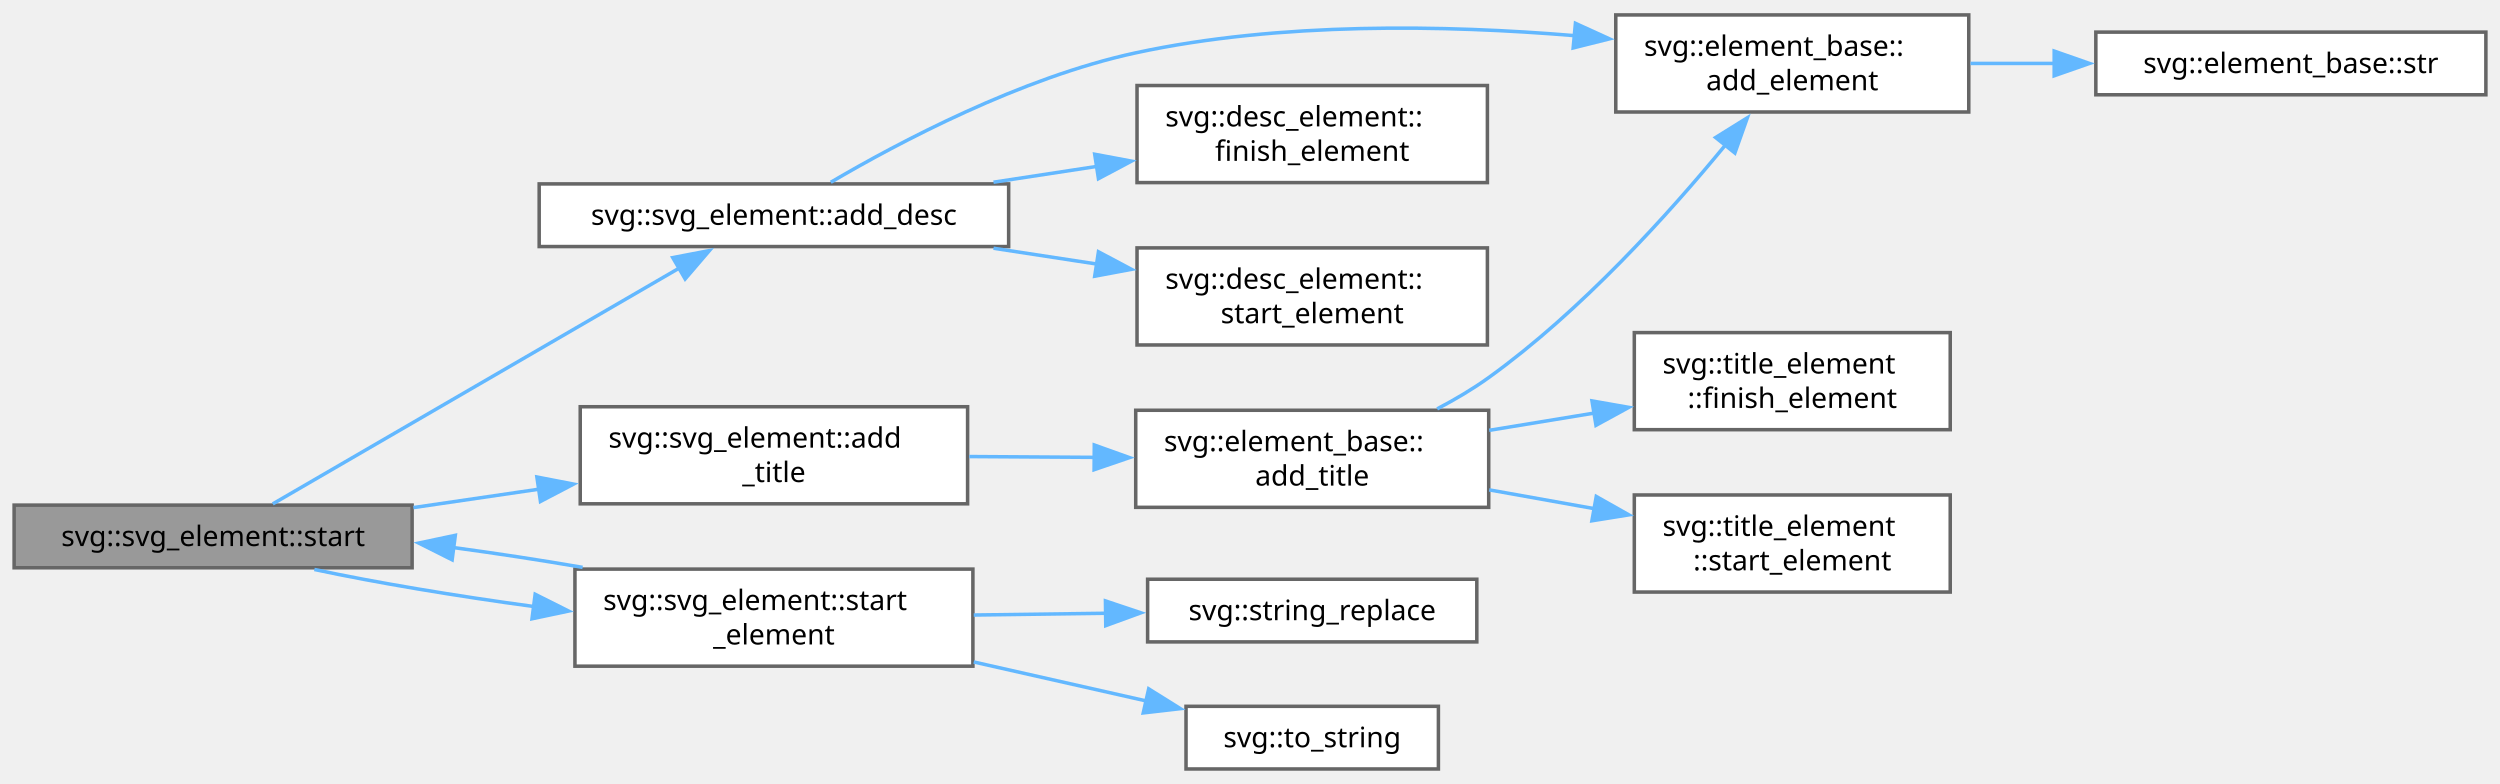
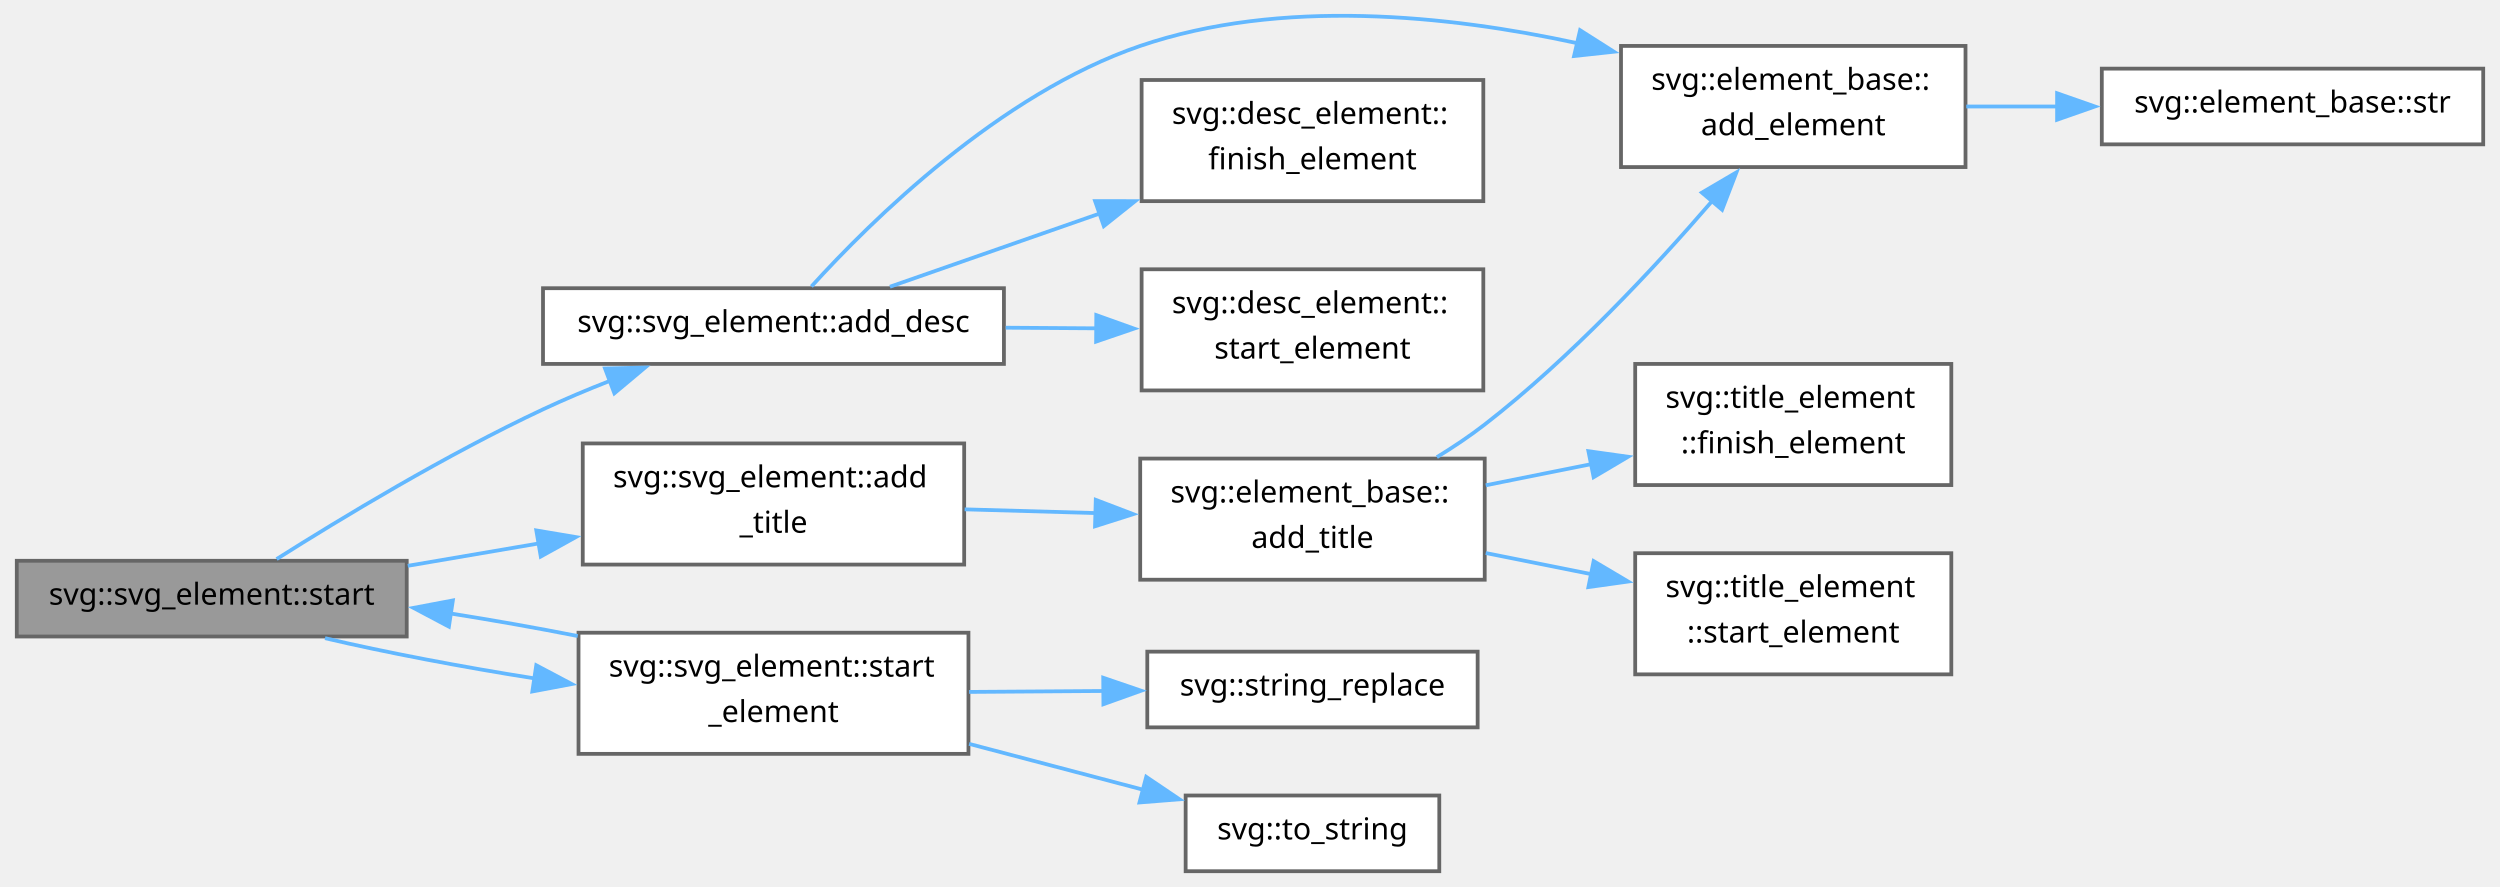
- <svg xmlns="http://www.w3.org/2000/svg" xmlns:xlink="http://www.w3.org/1999/xlink" width="708pt" height="222pt" viewBox="0.00 0.00 708.25 221.62">
-   <g id="graph0" class="graph" transform="scale(1 1) rotate(0) translate(4 217.62)">
+ <svg xmlns="http://www.w3.org/2000/svg" xmlns:xlink="http://www.w3.org/1999/xlink" width="660pt" height="234pt" viewBox="0.00 0.00 659.50 234.13">
+   <g id="graph0" class="graph" transform="scale(1 1) rotate(0) translate(4 230.13)">
    <g id="Node000001" class="node">
      <g id="a_Node000001">
        <a xlink:title=" ">
-           <polygon fill="#999999" stroke="#666666" points="112.75,-74.75 0,-74.75 0,-57 112.75,-57 112.75,-74.75" />
-           <text text-anchor="middle" x="56.38" y="-63.15" font-family="SourceSans" font-size="8.00">svg::svg_element::start</text>
+           <polygon fill="#999999" stroke="#666666" points="103,-82 0,-82 0,-62 103,-62 103,-82" />
+           <text text-anchor="middle" x="51.5" y="-70.4" font-family="SourceSans" font-size="8.00">svg::svg_element::start</text>
        </a>
      </g>
    </g>
    <g id="Node000002" class="node">
      <g id="a_Node000002">
        <a xlink:href="group__elements.html#a4a6af4e23b9f79f07d58780c128c5638" target="_top" xlink:title=" ">
-           <polygon fill="white" stroke="#666666" points="281.75,-165.75 148.75,-165.75 148.75,-148 281.75,-148 281.75,-165.75" />
-           <text text-anchor="middle" x="215.25" y="-154.15" font-family="SourceSans" font-size="8.00">svg::svg_element::add_desc</text>
+           <polygon fill="white" stroke="#666666" points="260.75,-154 139,-154 139,-134 260.75,-134 260.75,-154" />
+           <text text-anchor="middle" x="199.88" y="-142.4" font-family="SourceSans" font-size="8.00">svg::svg_element::add_desc</text>
        </a>
      </g>
    </g>
    <g id="edge1_Node000001_Node000002" class="edge">
      <g id="a_edge1_Node000001_Node000002">
        <a xlink:title=" ">
-           <path fill="none" stroke="#63b8ff" d="M73.28,-75.1C100.41,-90.84 155.87,-123.01 188.55,-141.97" />
-           <polygon fill="#63b8ff" stroke="#63b8ff" points="186.59,-144.87 196.99,-146.86 190.1,-138.82 186.59,-144.87" />
+           <path fill="none" stroke="#63b8ff" d="M68.63,-82.45C85.67,-93.22 113.55,-110.08 139,-122 144.64,-124.64 150.69,-127.19 156.71,-129.55" />
+           <polygon fill="#63b8ff" stroke="#63b8ff" points="155.38,-132.79 165.97,-133.04 157.85,-126.24 155.38,-132.79" />
        </a>
      </g>
    </g>
    <g id="Node000007" class="node">
      <g id="a_Node000007">
        <a xlink:href="group__elements.html#a26869d2a66e57c0d83f2df21d25cd875" target="_top" xlink:title=" ">
-           <polygon fill="white" stroke="#666666" points="270.12,-102.62 160.38,-102.62 160.38,-75.12 270.12,-75.12 270.12,-102.62" />
-           <text text-anchor="start" x="168.38" y="-91.03" font-family="SourceSans" font-size="8.00">svg::svg_element::add</text>
-           <text text-anchor="middle" x="215.25" y="-81.28" font-family="SourceSans" font-size="8.00">_title</text>
+           <polygon fill="white" stroke="#666666" points="250.25,-113 149.5,-113 149.5,-81 250.25,-81 250.25,-113" />
+           <text text-anchor="start" x="157.5" y="-101.4" font-family="SourceSans" font-size="8.00">svg::svg_element::add</text>
+           <text text-anchor="middle" x="199.88" y="-89.4" font-family="SourceSans" font-size="8.00">_title</text>
        </a>
      </g>
    </g>
    <g id="edge6_Node000001_Node000007" class="edge">
      <g id="a_edge6_Node000001_Node000007">
        <a xlink:title=" ">
-           <path fill="none" stroke="#63b8ff" d="M113.12,-74.05C124.67,-75.74 136.93,-77.54 148.79,-79.28" />
-           <polygon fill="#63b8ff" stroke="#63b8ff" points="148.1,-82.71 158.5,-80.7 149.11,-75.79 148.1,-82.71" />
+           <path fill="none" stroke="#63b8ff" d="M103.28,-80.67C114.43,-82.58 126.35,-84.61 137.85,-86.58" />
+           <polygon fill="#63b8ff" stroke="#63b8ff" points="137.23,-90.02 147.68,-88.26 138.41,-83.12 137.23,-90.02" />
        </a>
      </g>
    </g>
    <g id="Node000011" class="node">
      <g id="a_Node000011">
        <a xlink:href="group__elements.html#a83eb3152f92ca357473c2ef8f23ced98" target="_top" xlink:title="SVG element beginning boilerplate for outermost (containing) svg_element. Variable: unit,...">
-           <polygon fill="white" stroke="#666666" points="271.62,-56.62 158.88,-56.62 158.88,-29.12 271.62,-29.12 271.62,-56.62" />
-           <text text-anchor="start" x="166.88" y="-45.02" font-family="SourceSans" font-size="8.00">svg::svg_element::start</text>
-           <text text-anchor="middle" x="215.25" y="-35.27" font-family="SourceSans" font-size="8.00">_element</text>
+           <polygon fill="white" stroke="#666666" points="251.38,-63 148.38,-63 148.38,-31 251.38,-31 251.38,-63" />
+           <text text-anchor="start" x="156.38" y="-51.4" font-family="SourceSans" font-size="8.00">svg::svg_element::start</text>
+           <text text-anchor="middle" x="199.88" y="-39.4" font-family="SourceSans" font-size="8.00">_element</text>
        </a>
      </g>
    </g>
    <g id="edge11_Node000001_Node000011" class="edge">
      <g id="a_edge11_Node000001_Node000011">
        <a xlink:title=" ">
-           <path fill="none" stroke="#63b8ff" d="M85.06,-56.52C102.36,-52.81 125.44,-48.96 147.3,-46.01" />
-           <polygon fill="#63b8ff" stroke="#63b8ff" points="147.61,-49.49 157.08,-44.74 146.72,-42.55 147.61,-49.49" />
+           <path fill="none" stroke="#63b8ff" d="M81.42,-61.56C97.3,-57.82 117.63,-53.95 136.9,-50.91" />
+           <polygon fill="#63b8ff" stroke="#63b8ff" points="137.22,-54.4 146.59,-49.44 136.18,-47.48 137.22,-54.4" />
        </a>
      </g>
    </g>
    <g id="Node000003" class="node">
      <g id="a_Node000003">
        <a xlink:href="group__elements.html#ada0333b46b2547c6152f3f5811016a12" target="_top" xlink:title=" ">
-           <polygon fill="white" stroke="#666666" points="553.75,-213.62 453.75,-213.62 453.75,-186.12 553.75,-186.12 553.75,-213.62" />
-           <text text-anchor="start" x="461.75" y="-202.03" font-family="SourceSans" font-size="8.00">svg::element_base::</text>
-           <text text-anchor="middle" x="503.75" y="-192.28" font-family="SourceSans" font-size="8.00">add_element</text>
+           <polygon fill="white" stroke="#666666" points="514.75,-218 423.75,-218 423.75,-186 514.75,-186 514.75,-218" />
+           <text text-anchor="start" x="431.75" y="-206.4" font-family="SourceSans" font-size="8.00">svg::element_base::</text>
+           <text text-anchor="middle" x="469.25" y="-194.4" font-family="SourceSans" font-size="8.00">add_element</text>
        </a>
      </g>
    </g>
    <g id="edge2_Node000002_Node000003" class="edge">
      <g id="a_edge2_Node000002_Node000003">
        <a xlink:title=" ">
-           <path fill="none" stroke="#63b8ff" d="M231.36,-166.21C250.59,-177.5 285.22,-195.85 317.75,-202.88 358.55,-211.69 405.59,-210.78 442.03,-207.75" />
-           <polygon fill="#63b8ff" stroke="#63b8ff" points="442.32,-211.24 451.96,-206.84 441.68,-204.27 442.32,-211.24" />
+           <path fill="none" stroke="#63b8ff" d="M209.9,-154.46C225.53,-171.67 259.54,-205.31 296.75,-218 333.88,-230.66 377.98,-226.15 412.17,-218.73" />
+           <polygon fill="#63b8ff" stroke="#63b8ff" points="412.94,-222.15 421.88,-216.47 411.35,-215.33 412.94,-222.15" />
        </a>
      </g>
    </g>
    <g id="Node000005" class="node">
      <g id="a_Node000005">
        <a xlink:href="group__elements.html#ga03da556ae8f749df1cf8463111e996d3" target="_top" xlink:title=" ">
-           <polygon fill="white" stroke="#666666" points="417.38,-193.62 318.12,-193.62 318.12,-166.12 417.38,-166.12 417.38,-193.62" />
-           <text text-anchor="start" x="326.12" y="-182.03" font-family="SourceSans" font-size="8.00">svg::desc_element::</text>
-           <text text-anchor="middle" x="367.75" y="-172.28" font-family="SourceSans" font-size="8.00">finish_element</text>
+           <polygon fill="white" stroke="#666666" points="387.38,-209 297.12,-209 297.12,-177 387.38,-177 387.38,-209" />
+           <text text-anchor="start" x="305.12" y="-197.4" font-family="SourceSans" font-size="8.00">svg::desc_element::</text>
+           <text text-anchor="middle" x="342.25" y="-185.4" font-family="SourceSans" font-size="8.00">finish_element</text>
        </a>
      </g>
    </g>
    <g id="edge4_Node000002_Node000005" class="edge">
      <g id="a_edge4_Node000002_Node000005">
        <a xlink:title=" ">
-           <path fill="none" stroke="#63b8ff" d="M277.46,-166.23C287.17,-167.71 297.21,-169.25 306.88,-170.73" />
-           <polygon fill="#63b8ff" stroke="#63b8ff" points="306.13,-174.15 316.55,-172.2 307.19,-167.23 306.13,-174.15" />
+           <path fill="none" stroke="#63b8ff" d="M230.64,-154.39C246.8,-160.03 267.29,-167.18 286.23,-173.79" />
+           <polygon fill="#63b8ff" stroke="#63b8ff" points="284.83,-177.01 295.42,-177 287.14,-170.4 284.83,-177.01" />
        </a>
      </g>
    </g>
    <g id="Node000006" class="node">
      <g id="a_Node000006">
        <a xlink:href="group__elements.html#a90ffdd73579c45cd0740dc9efa2f5445" target="_top" xlink:title=" ">
-           <polygon fill="white" stroke="#666666" points="417.38,-147.62 318.12,-147.62 318.12,-120.12 417.38,-120.12 417.38,-147.62" />
-           <text text-anchor="start" x="326.12" y="-136.03" font-family="SourceSans" font-size="8.00">svg::desc_element::</text>
-           <text text-anchor="middle" x="367.75" y="-126.28" font-family="SourceSans" font-size="8.00">start_element</text>
+           <polygon fill="white" stroke="#666666" points="387.38,-159 297.12,-159 297.12,-127 387.38,-127 387.38,-159" />
+           <text text-anchor="start" x="305.12" y="-147.4" font-family="SourceSans" font-size="8.00">svg::desc_element::</text>
+           <text text-anchor="middle" x="342.25" y="-135.4" font-family="SourceSans" font-size="8.00">start_element</text>
        </a>
      </g>
    </g>
    <g id="edge5_Node000002_Node000006" class="edge">
      <g id="a_edge5_Node000002_Node000006">
        <a xlink:title=" ">
-           <path fill="none" stroke="#63b8ff" d="M277.46,-147.52C287.17,-146.04 297.21,-144.5 306.88,-143.02" />
-           <polygon fill="#63b8ff" stroke="#63b8ff" points="307.19,-146.52 316.55,-141.55 306.13,-139.6 307.19,-146.52" />
+           <path fill="none" stroke="#63b8ff" d="M261.22,-143.57C269.21,-143.51 277.37,-143.46 285.28,-143.4" />
+           <polygon fill="#63b8ff" stroke="#63b8ff" points="285.15,-146.9 295.13,-143.33 285.1,-139.9 285.15,-146.9" />
        </a>
      </g>
    </g>
    <g id="Node000004" class="node">
      <g id="a_Node000004">
        <a xlink:href="group__elements.html#ad893ef9c13a15464c96d8a85c08af30f" target="_top" xlink:title=" ">
-           <polygon fill="white" stroke="#666666" points="700.25,-208.75 589.75,-208.75 589.75,-191 700.25,-191 700.25,-208.75" />
-           <text text-anchor="middle" x="645" y="-197.15" font-family="SourceSans" font-size="8.00">svg::element_base::str</text>
+           <polygon fill="white" stroke="#666666" points="651.5,-212 550.75,-212 550.75,-192 651.5,-192 651.5,-212" />
+           <text text-anchor="middle" x="601.12" y="-200.4" font-family="SourceSans" font-size="8.00">svg::element_base::str</text>
        </a>
      </g>
    </g>
    <g id="edge3_Node000003_Node000004" class="edge">
      <g id="a_edge3_Node000003_Node000004">
        <a xlink:title=" ">
-           <path fill="none" stroke="#63b8ff" d="M554.24,-199.88C561.99,-199.88 570.12,-199.88 578.17,-199.88" />
-           <polygon fill="#63b8ff" stroke="#63b8ff" points="577.95,-203.38 587.95,-199.88 577.95,-196.38 577.95,-203.38" />
+           <path fill="none" stroke="#63b8ff" d="M514.95,-202C522.73,-202 530.94,-202 539.07,-202" />
+           <polygon fill="#63b8ff" stroke="#63b8ff" points="538.94,-205.5 548.94,-202 538.94,-198.5 538.94,-205.5" />
        </a>
      </g>
    </g>
    <g id="Node000008" class="node">
      <g id="a_Node000008">
        <a xlink:href="group__elements.html#a7995b78d94e1c299065c9dd3569fef7c" target="_top" xlink:title=" ">
-           <polygon fill="white" stroke="#666666" points="417.75,-101.62 317.75,-101.62 317.75,-74.12 417.75,-74.12 417.75,-101.62" />
-           <text text-anchor="start" x="325.75" y="-90.03" font-family="SourceSans" font-size="8.00">svg::element_base::</text>
-           <text text-anchor="middle" x="367.75" y="-80.28" font-family="SourceSans" font-size="8.00">add_title</text>
+           <polygon fill="white" stroke="#666666" points="387.75,-109 296.75,-109 296.75,-77 387.75,-77 387.75,-109" />
+           <text text-anchor="start" x="304.75" y="-97.4" font-family="SourceSans" font-size="8.00">svg::element_base::</text>
+           <text text-anchor="middle" x="342.25" y="-85.4" font-family="SourceSans" font-size="8.00">add_title</text>
        </a>
      </g>
    </g>
    <g id="edge7_Node000007_Node000008" class="edge">
      <g id="a_edge7_Node000007_Node000008">
        <a xlink:title=" ">
-           <path fill="none" stroke="#63b8ff" d="M270.58,-88.51C282.08,-88.44 294.28,-88.36 305.99,-88.28" />
-           <polygon fill="#63b8ff" stroke="#63b8ff" points="306.01,-91.78 315.98,-88.21 305.96,-84.78 306.01,-91.78" />
+           <path fill="none" stroke="#63b8ff" d="M250.37,-95.59C261.61,-95.27 273.64,-94.93 285.14,-94.6" />
+           <polygon fill="#63b8ff" stroke="#63b8ff" points="285.01,-98.1 294.91,-94.32 284.81,-91.11 285.01,-98.1" />
        </a>
      </g>
    </g>
    <g id="edge8_Node000008_Node000003" class="edge">
      <g id="a_edge8_Node000008_Node000003">
        <a xlink:title=" ">
-           <path fill="none" stroke="#63b8ff" d="M403.15,-102.02C408.22,-104.67 413.25,-107.64 417.75,-110.88 443.98,-129.75 468.89,-157.39 484.88,-176.85" />
-           <polygon fill="#63b8ff" stroke="#63b8ff" points="482.03,-178.89 491.03,-184.49 487.49,-174.5 482.03,-178.89" />
+           <path fill="none" stroke="#63b8ff" d="M375.11,-109.37C379.49,-112.05 383.83,-114.96 387.75,-118 410.32,-135.49 432.51,-159.28 447.86,-177.07" />
+           <polygon fill="#63b8ff" stroke="#63b8ff" points="445.11,-179.25 454.25,-184.61 450.45,-174.72 445.11,-179.25" />
        </a>
      </g>
    </g>
    <g id="Node000009" class="node">
      <g id="a_Node000009">
        <a xlink:href="group__elements.html#ga3d62381f8edcccd3d91f82af55f11274" target="_top" xlink:title=" ">
-           <polygon fill="white" stroke="#666666" points="548.5,-123.62 459,-123.62 459,-96.12 548.5,-96.12 548.5,-123.62" />
-           <text text-anchor="start" x="467" y="-112.03" font-family="SourceSans" font-size="8.00">svg::title_element</text>
-           <text text-anchor="middle" x="503.75" y="-102.28" font-family="SourceSans" font-size="8.00">::finish_element</text>
+           <polygon fill="white" stroke="#666666" points="511,-134 427.5,-134 427.5,-102 511,-102 511,-134" />
+           <text text-anchor="start" x="435.5" y="-122.4" font-family="SourceSans" font-size="8.00">svg::title_element</text>
+           <text text-anchor="middle" x="469.25" y="-110.4" font-family="SourceSans" font-size="8.00">::finish_element</text>
        </a>
      </g>
    </g>
    <g id="edge9_Node000008_Node000009" class="edge">
      <g id="a_edge9_Node000008_Node000009">
        <a xlink:title=" ">
-           <path fill="none" stroke="#63b8ff" d="M417.89,-95.94C427.55,-97.53 437.75,-99.2 447.59,-100.82" />
-           <polygon fill="#63b8ff" stroke="#63b8ff" points="447.01,-104.27 457.44,-102.44 448.14,-97.36 447.01,-104.27" />
+           <path fill="none" stroke="#63b8ff" d="M388.02,-101.95C397.09,-103.77 406.7,-105.69 415.99,-107.55" />
+           <polygon fill="#63b8ff" stroke="#63b8ff" points="415.14,-110.95 425.63,-109.48 416.52,-104.08 415.14,-110.95" />
        </a>
      </g>
    </g>
    <g id="Node000010" class="node">
      <g id="a_Node000010">
        <a xlink:href="group__elements.html#a41dcaa1132c502cb86c01aae1e7b9ff2" target="_top" xlink:title=" ">
-           <polygon fill="white" stroke="#666666" points="548.5,-77.62 459,-77.62 459,-50.12 548.5,-50.12 548.5,-77.62" />
-           <text text-anchor="start" x="467" y="-66.03" font-family="SourceSans" font-size="8.00">svg::title_element</text>
-           <text text-anchor="middle" x="503.75" y="-56.27" font-family="SourceSans" font-size="8.00">::start_element</text>
+           <polygon fill="white" stroke="#666666" points="511,-84 427.5,-84 427.5,-52 511,-52 511,-84" />
+           <text text-anchor="start" x="435.5" y="-72.4" font-family="SourceSans" font-size="8.00">svg::title_element</text>
+           <text text-anchor="middle" x="469.25" y="-60.4" font-family="SourceSans" font-size="8.00">::start_element</text>
        </a>
      </g>
    </g>
    <g id="edge10_Node000008_Node000010" class="edge">
      <g id="a_edge10_Node000008_Node000010">
        <a xlink:title=" ">
-           <path fill="none" stroke="#63b8ff" d="M417.89,-79.07C427.65,-77.32 437.97,-75.48 447.91,-73.7" />
-           <polygon fill="#63b8ff" stroke="#63b8ff" points="448.22,-77.2 457.45,-71.99 446.99,-70.31 448.22,-77.2" />
+           <path fill="none" stroke="#63b8ff" d="M388.02,-84.05C397.09,-82.23 406.7,-80.31 415.99,-78.45" />
+           <polygon fill="#63b8ff" stroke="#63b8ff" points="416.52,-81.92 425.63,-76.52 415.14,-75.05 416.52,-81.92" />
        </a>
      </g>
    </g>
    <g id="edge12_Node000011_Node000001" class="edge">
      <g id="a_edge12_Node000011_Node000001">
        <a xlink:title=" ">
-           <path fill="none" stroke="#63b8ff" d="M161.05,-57.11C149.23,-59.15 136.55,-61.09 124.27,-62.75" />
-           <polygon fill="#63b8ff" stroke="#63b8ff" points="124.09,-59.25 114.63,-64 124.99,-66.19 124.09,-59.25" />
+           <path fill="none" stroke="#63b8ff" d="M148.18,-62.12C137.29,-64.27 125.65,-66.33 114.39,-68.11" />
+           <polygon fill="#63b8ff" stroke="#63b8ff" points="114.14,-64.6 104.78,-69.56 115.19,-71.53 114.14,-64.6" />
        </a>
      </g>
    </g>
    <g id="Node000012" class="node">
      <g id="a_Node000012">
        <a xlink:href="namespacesvg.html#a48ac748e89e22789d1772326a98dd7b6" target="_top" xlink:title=" ">
-           <polygon fill="white" stroke="#666666" points="414.38,-53.75 321.12,-53.75 321.12,-36 414.38,-36 414.38,-53.75" />
-           <text text-anchor="middle" x="367.75" y="-42.15" font-family="SourceSans" font-size="8.00">svg::string_replace</text>
+           <polygon fill="white" stroke="#666666" points="385.88,-58 298.62,-58 298.62,-38 385.88,-38 385.88,-58" />
+           <text text-anchor="middle" x="342.25" y="-46.4" font-family="SourceSans" font-size="8.00">svg::string_replace</text>
        </a>
      </g>
    </g>
    <g id="edge13_Node000011_Node000012" class="edge">
      <g id="a_edge13_Node000011_Node000012">
        <a xlink:title=" ">
-           <path fill="none" stroke="#63b8ff" d="M271.86,-43.61C284.05,-43.78 296.97,-43.95 309.22,-44.11" />
-           <polygon fill="#63b8ff" stroke="#63b8ff" points="309.17,-47.61 319.21,-44.24 309.26,-40.61 309.17,-47.61" />
+           <path fill="none" stroke="#63b8ff" d="M251.55,-47.36C263.1,-47.44 275.41,-47.53 287.09,-47.61" />
+           <polygon fill="#63b8ff" stroke="#63b8ff" points="286.98,-51.11 297,-47.68 287.03,-44.11 286.98,-51.11" />
        </a>
      </g>
    </g>
    <g id="Node000013" class="node">
      <g id="a_Node000013">
        <a xlink:href="namespacesvg.html#a36b1c48ad4601b205790e3772ad0a7b6" target="_top" xlink:title=" ">
-           <polygon fill="white" stroke="#666666" points="403.5,-17.75 332,-17.75 332,0 403.5,0 403.5,-17.75" />
-           <text text-anchor="middle" x="367.75" y="-6.15" font-family="SourceSans" font-size="8.00">svg::to_string</text>
+           <polygon fill="white" stroke="#666666" points="375.75,-20 308.75,-20 308.75,0 375.75,0 375.75,-20" />
+           <text text-anchor="middle" x="342.25" y="-8.4" font-family="SourceSans" font-size="8.00">svg::to_string</text>
        </a>
      </g>
    </g>
    <g id="edge14_Node000011_Node000013" class="edge">
      <g id="a_edge14_Node000011_Node000013">
        <a xlink:title=" ">
-           <path fill="none" stroke="#63b8ff" d="M271.86,-30.31C288.03,-26.66 305.51,-22.71 321,-19.21" />
-           <polygon fill="#63b8ff" stroke="#63b8ff" points="321.42,-22.7 330.4,-17.09 319.88,-15.88 321.42,-22.7" />
+           <path fill="none" stroke="#63b8ff" d="M251.55,-33.64C266.7,-29.65 283.16,-25.31 297.8,-21.45" />
+           <polygon fill="#63b8ff" stroke="#63b8ff" points="298.34,-24.93 307.12,-19 296.56,-18.16 298.34,-24.93" />
        </a>
      </g>
    </g>
  </g>
</svg>
